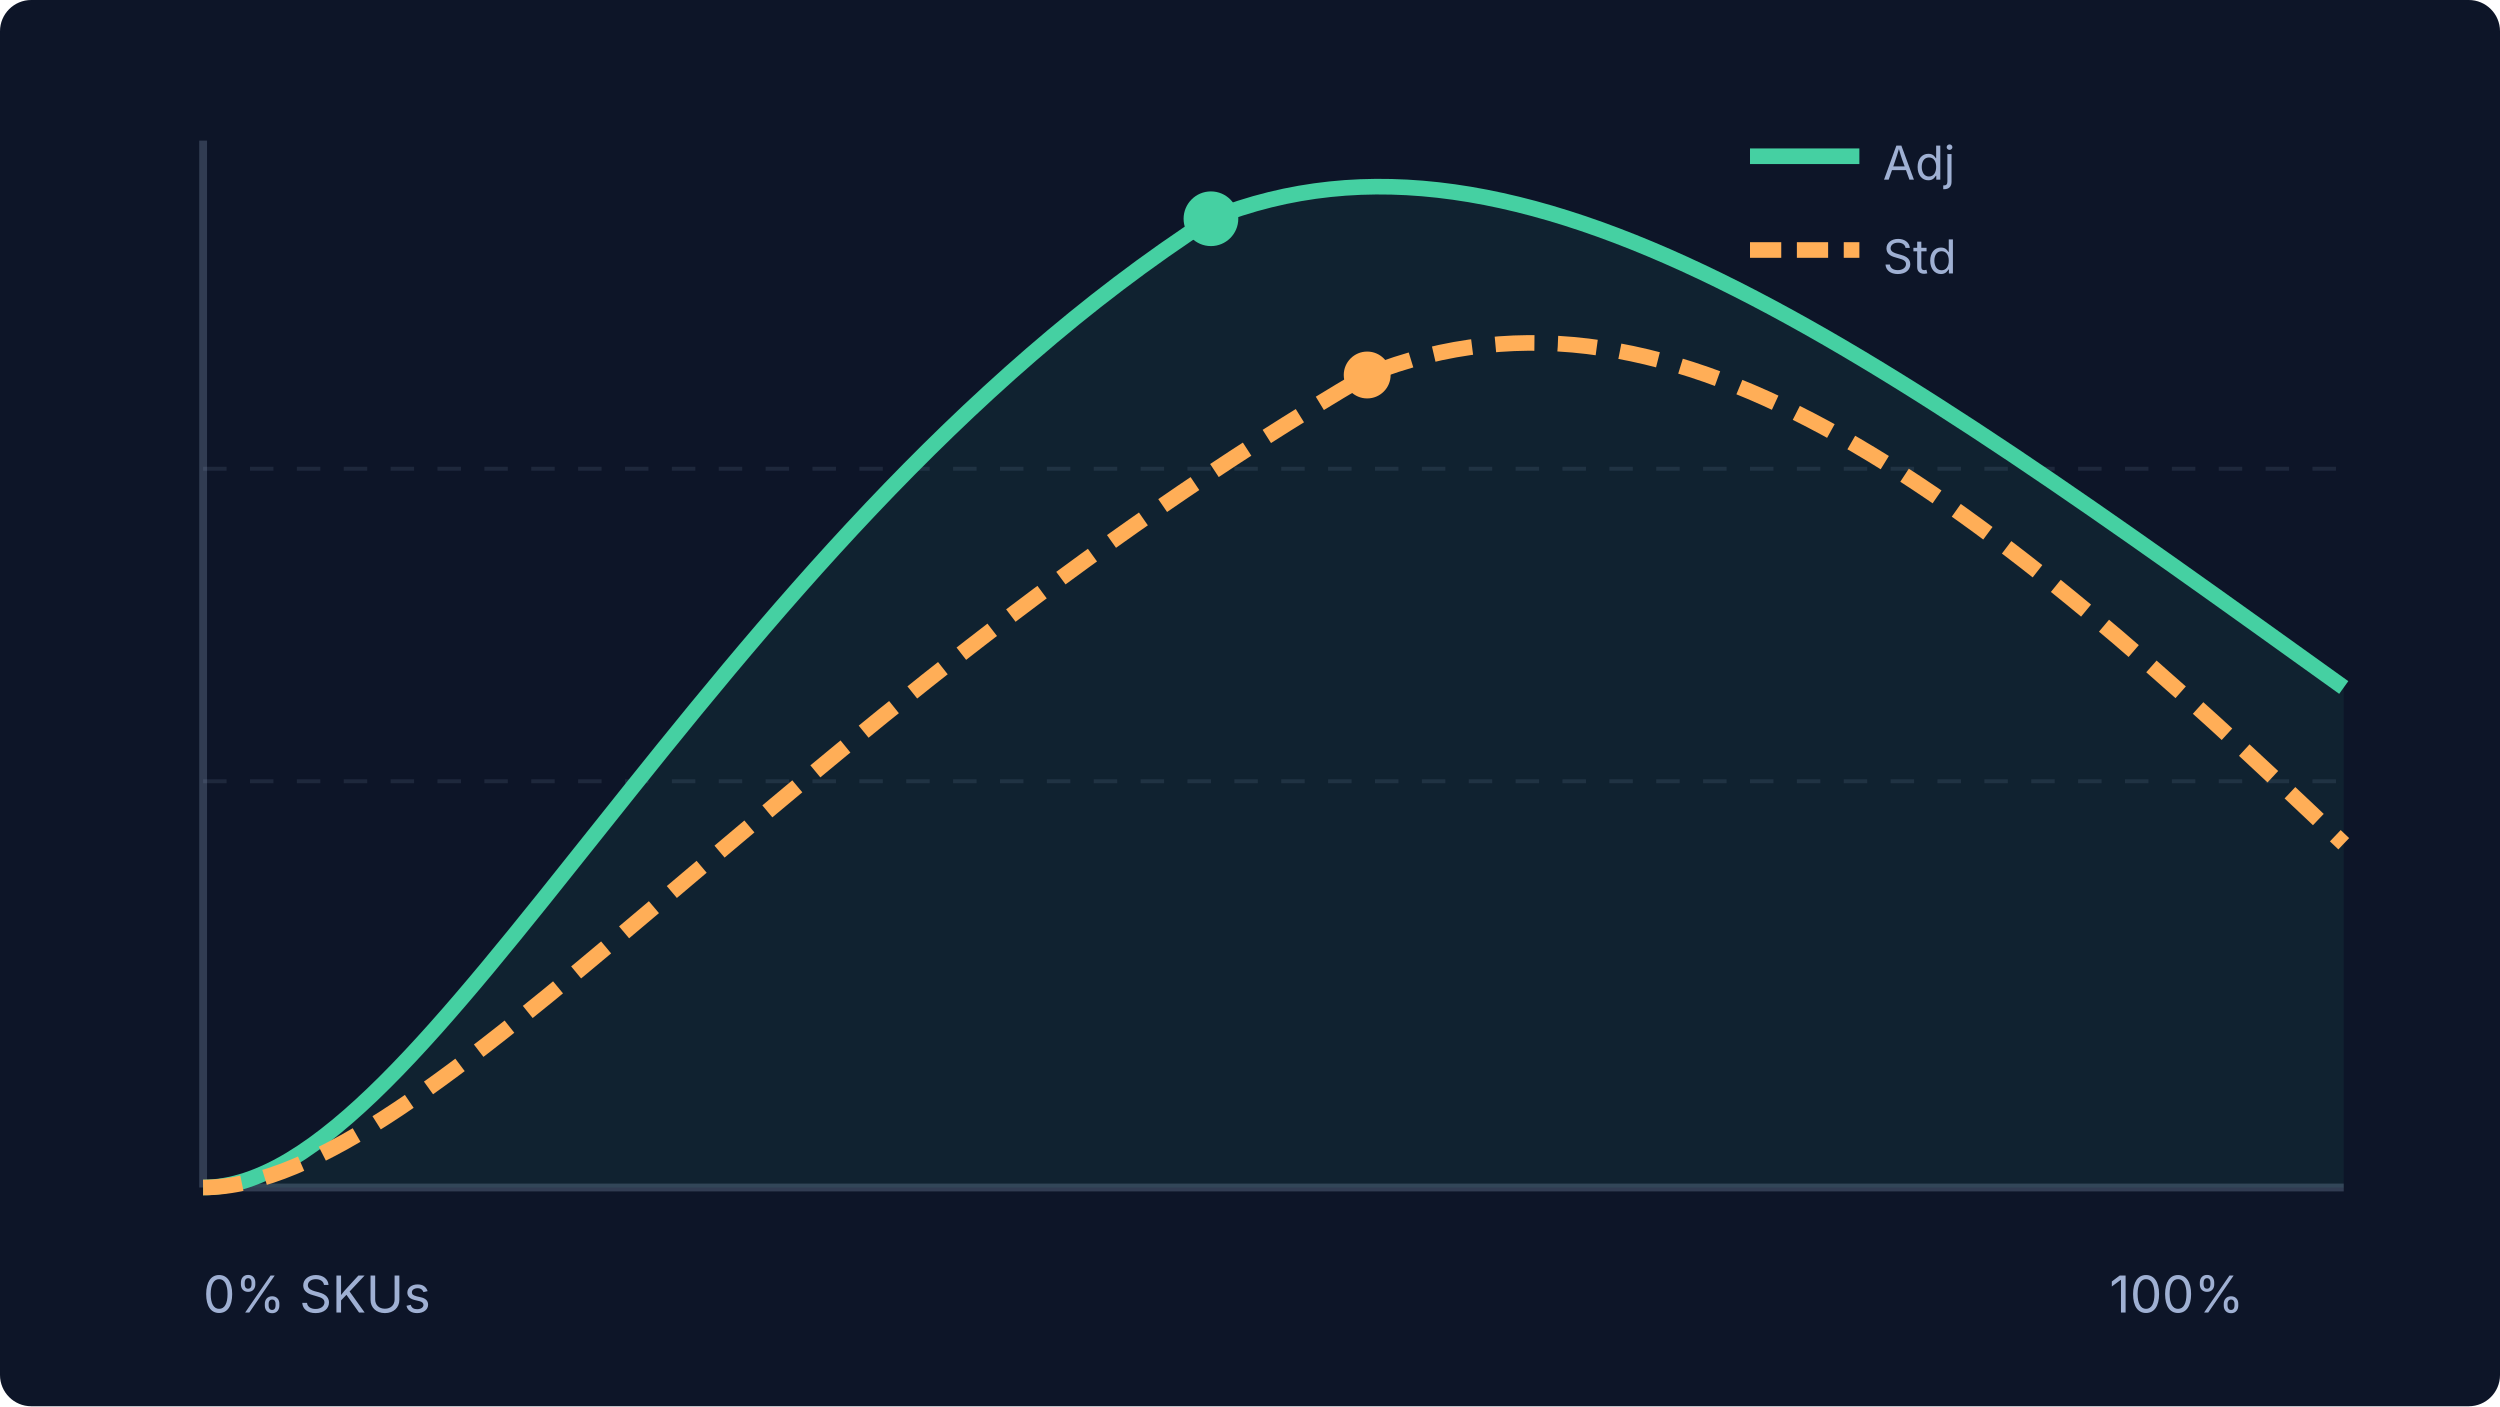
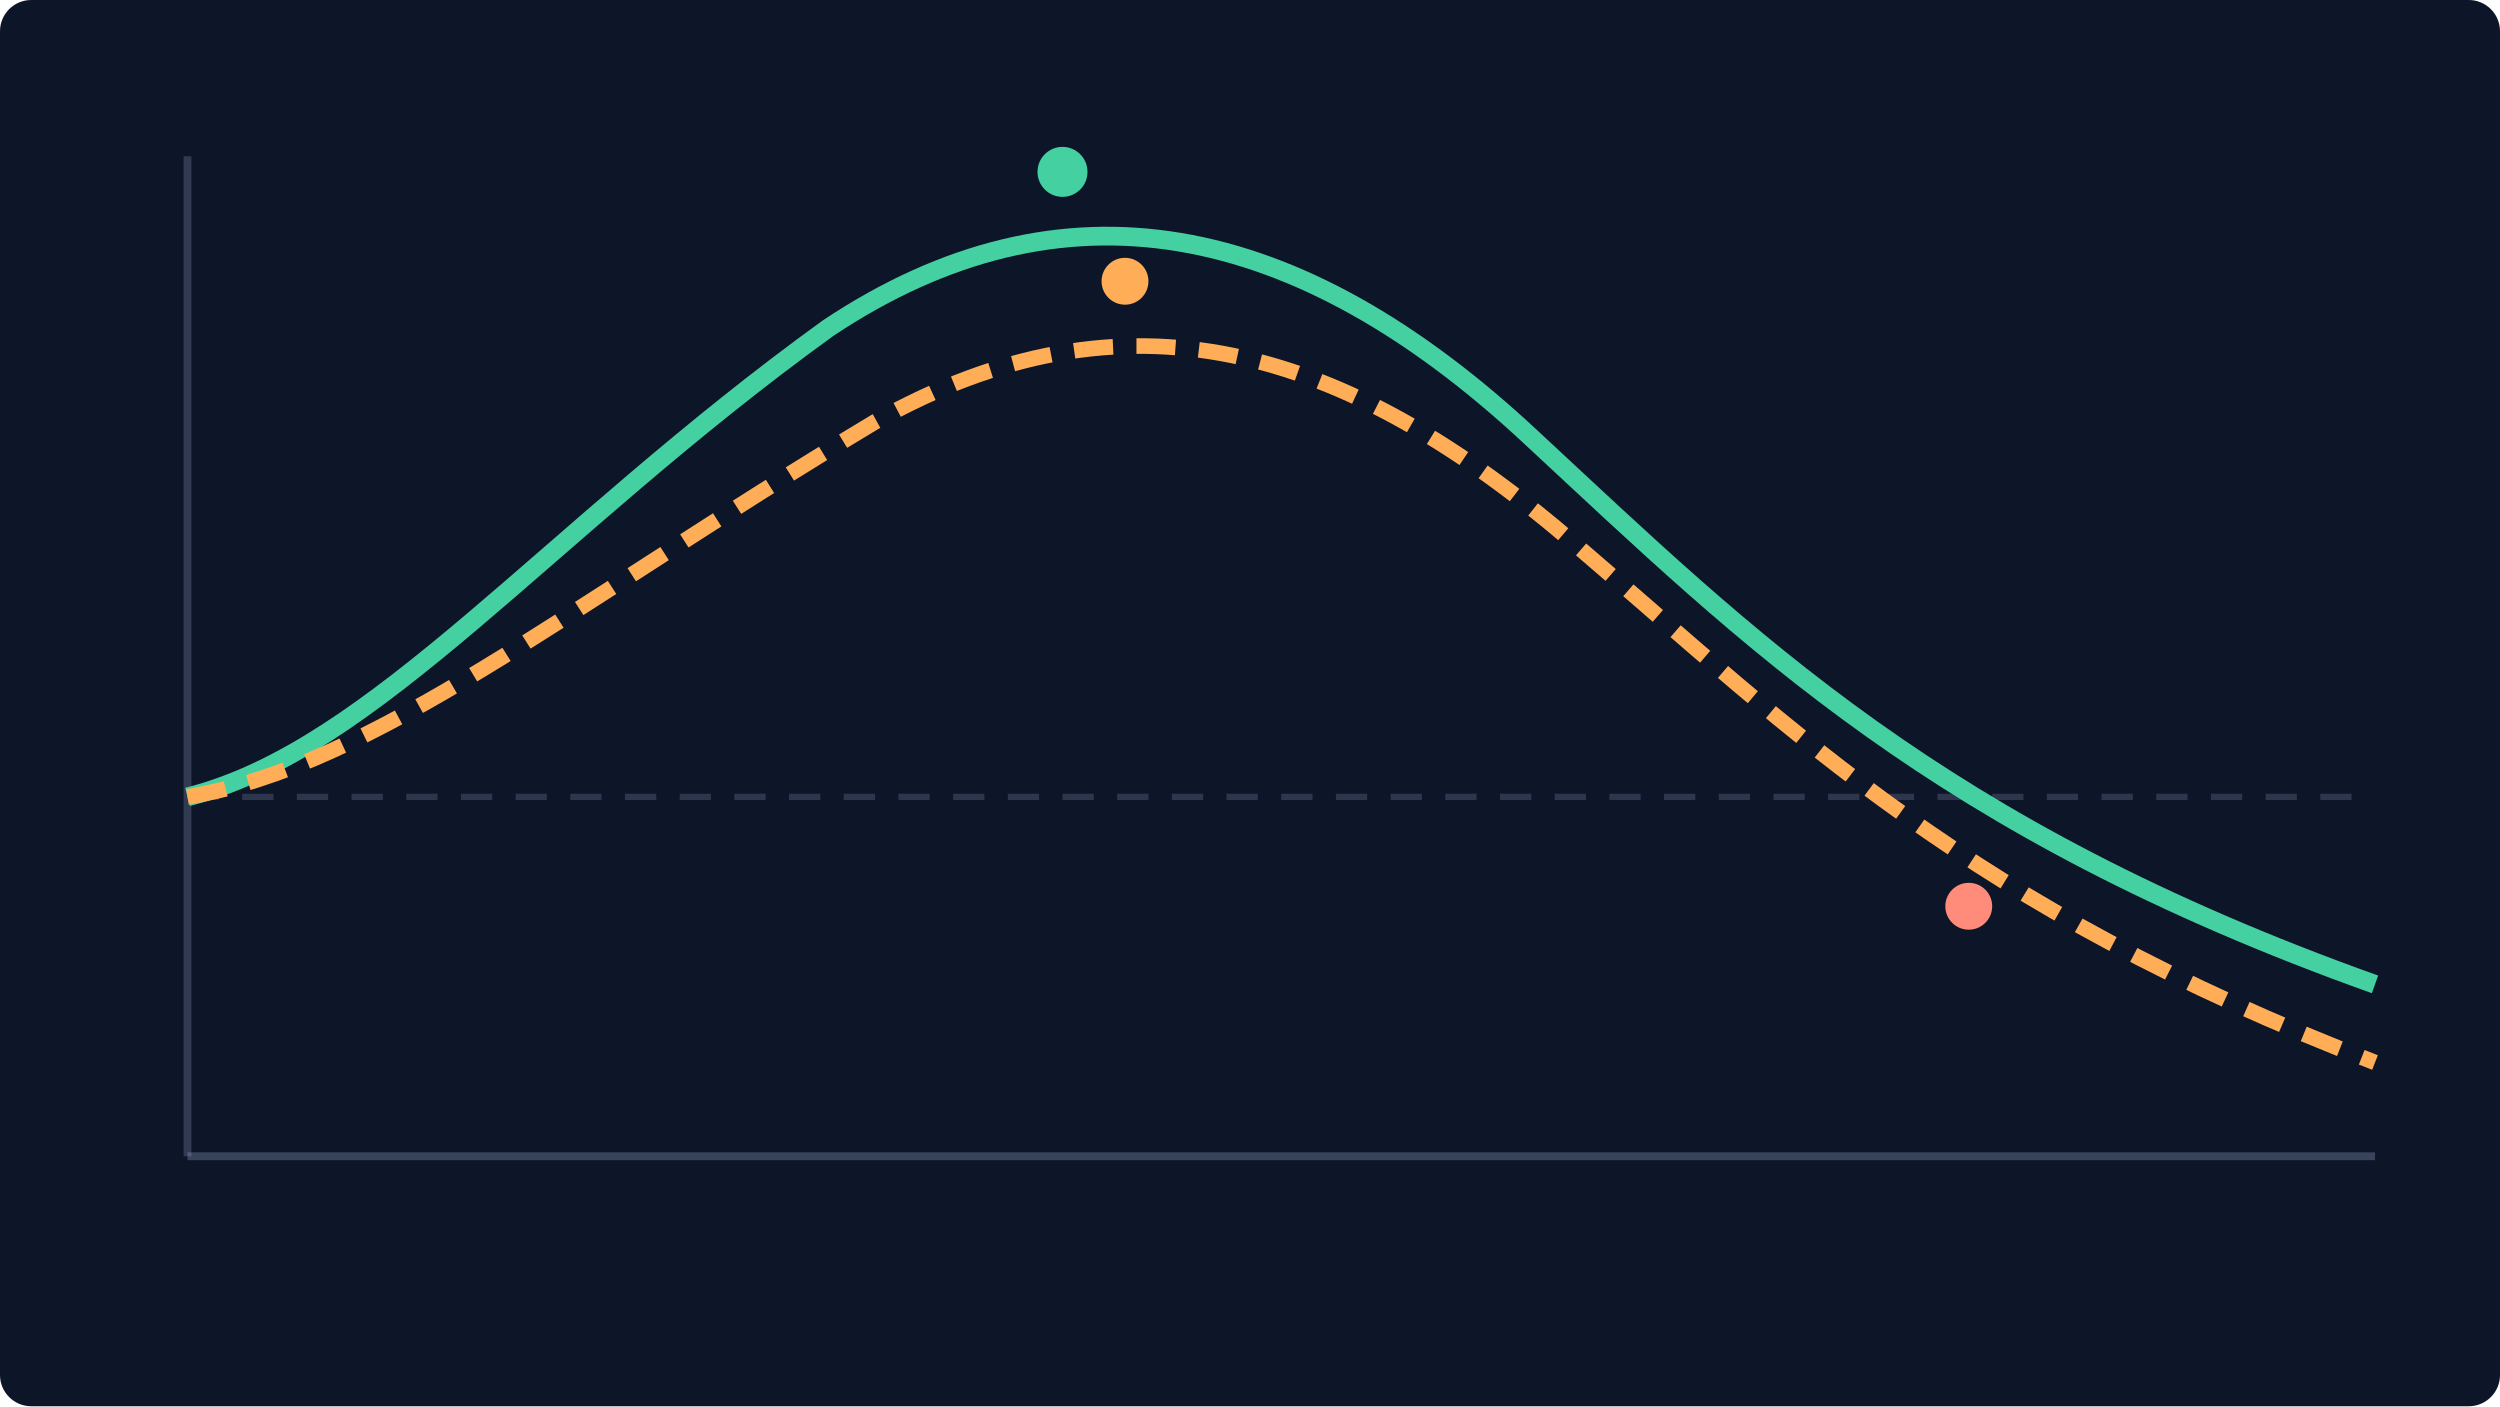
<svg xmlns="http://www.w3.org/2000/svg" width="320" height="180" viewBox="0 0 320 180" fill="none">
  <rect width="320" height="180" rx="4" fill="#0d1528" />
-   <line x1="26" y1="152" x2="300" y2="152" stroke="rgba(159,176,211,.25)" stroke-width="1" />
-   <line x1="26" y1="18" x2="26" y2="152" stroke="rgba(159,176,211,.25)" stroke-width="1" />
-   <line x1="26" y1="100" x2="300" y2="100" stroke="rgba(159,176,211,.12)" stroke-width="0.5" stroke-dasharray="3 3" />
-   <line x1="26" y1="60" x2="300" y2="60" stroke="rgba(159,176,211,.12)" stroke-width="0.5" stroke-dasharray="3 3" />
-   <path d="M26,152 C55,152 90,70 155,28 C195,12 240,45 300,88 L300,152 Z" fill="#45d0a2" fill-opacity="0.07" />
-   <path d="M26,152 C55,152 90,70 155,28 C195,12 240,45 300,88" stroke="#45d0a2" stroke-width="2" fill="none" />
-   <circle cx="155" cy="28" r="3.5" fill="#45d0a2" />
-   <path d="M26,152 C55,152 100,92 175,48 C215,32 255,65 300,108" stroke="#ffae57" stroke-width="2" fill="none" stroke-dasharray="5 3" />
-   <circle cx="175" cy="48" r="3" fill="#ffae57" />
-   <text x="26" y="168" fill="#9fb0d3" font-size="6.5" font-family="Inter,Arial">0% SKUs</text>
-   <text x="270" y="168" fill="#9fb0d3" font-size="6.5" font-family="Inter,Arial">100%</text>
-   <line x1="224" y1="20" x2="238" y2="20" stroke="#45d0a2" stroke-width="2" />
-   <text x="241" y="23" fill="#9fb0d3" font-size="6" font-family="Inter,Arial">Adj</text>
-   <line x1="224" y1="32" x2="238" y2="32" stroke="#ffae57" stroke-width="2" stroke-dasharray="4 2" />
-   <text x="241" y="35" fill="#9fb0d3" font-size="6" font-family="Inter,Arial">Std</text>
+   <line x1="24" y1="148" x2="304" y2="148" stroke="rgba(159,176,211,.3)" stroke-width="1" />
+   <line x1="24" y1="20" x2="24" y2="148" stroke="rgba(159,176,211,.24)" stroke-width="1" />
+   <line x1="24" y1="102" x2="304" y2="102" stroke="rgba(159,176,211,.22)" stroke-width="0.8" stroke-dasharray="4 3" />
+   <path d="M24 102 C48 96 70 68 106 42 C136 22 166 28 196 56 C224 82 248 106 304 126" stroke="#45d0a2" stroke-width="2.4" fill="none" />
+   <path d="M24 102 C48 98 72 78 112 54 C144 36 172 44 202 70 C230 94 252 116 304 136" stroke="#ffae57" stroke-width="2" fill="none" stroke-dasharray="5 3" />
+   <circle cx="136" cy="22" r="3.2" fill="#45d0a2" />
+   <circle cx="144" cy="36" r="3" fill="#ffae57" />
+   <circle cx="252" cy="116" r="3" fill="#ff8c7a" />
</svg>
